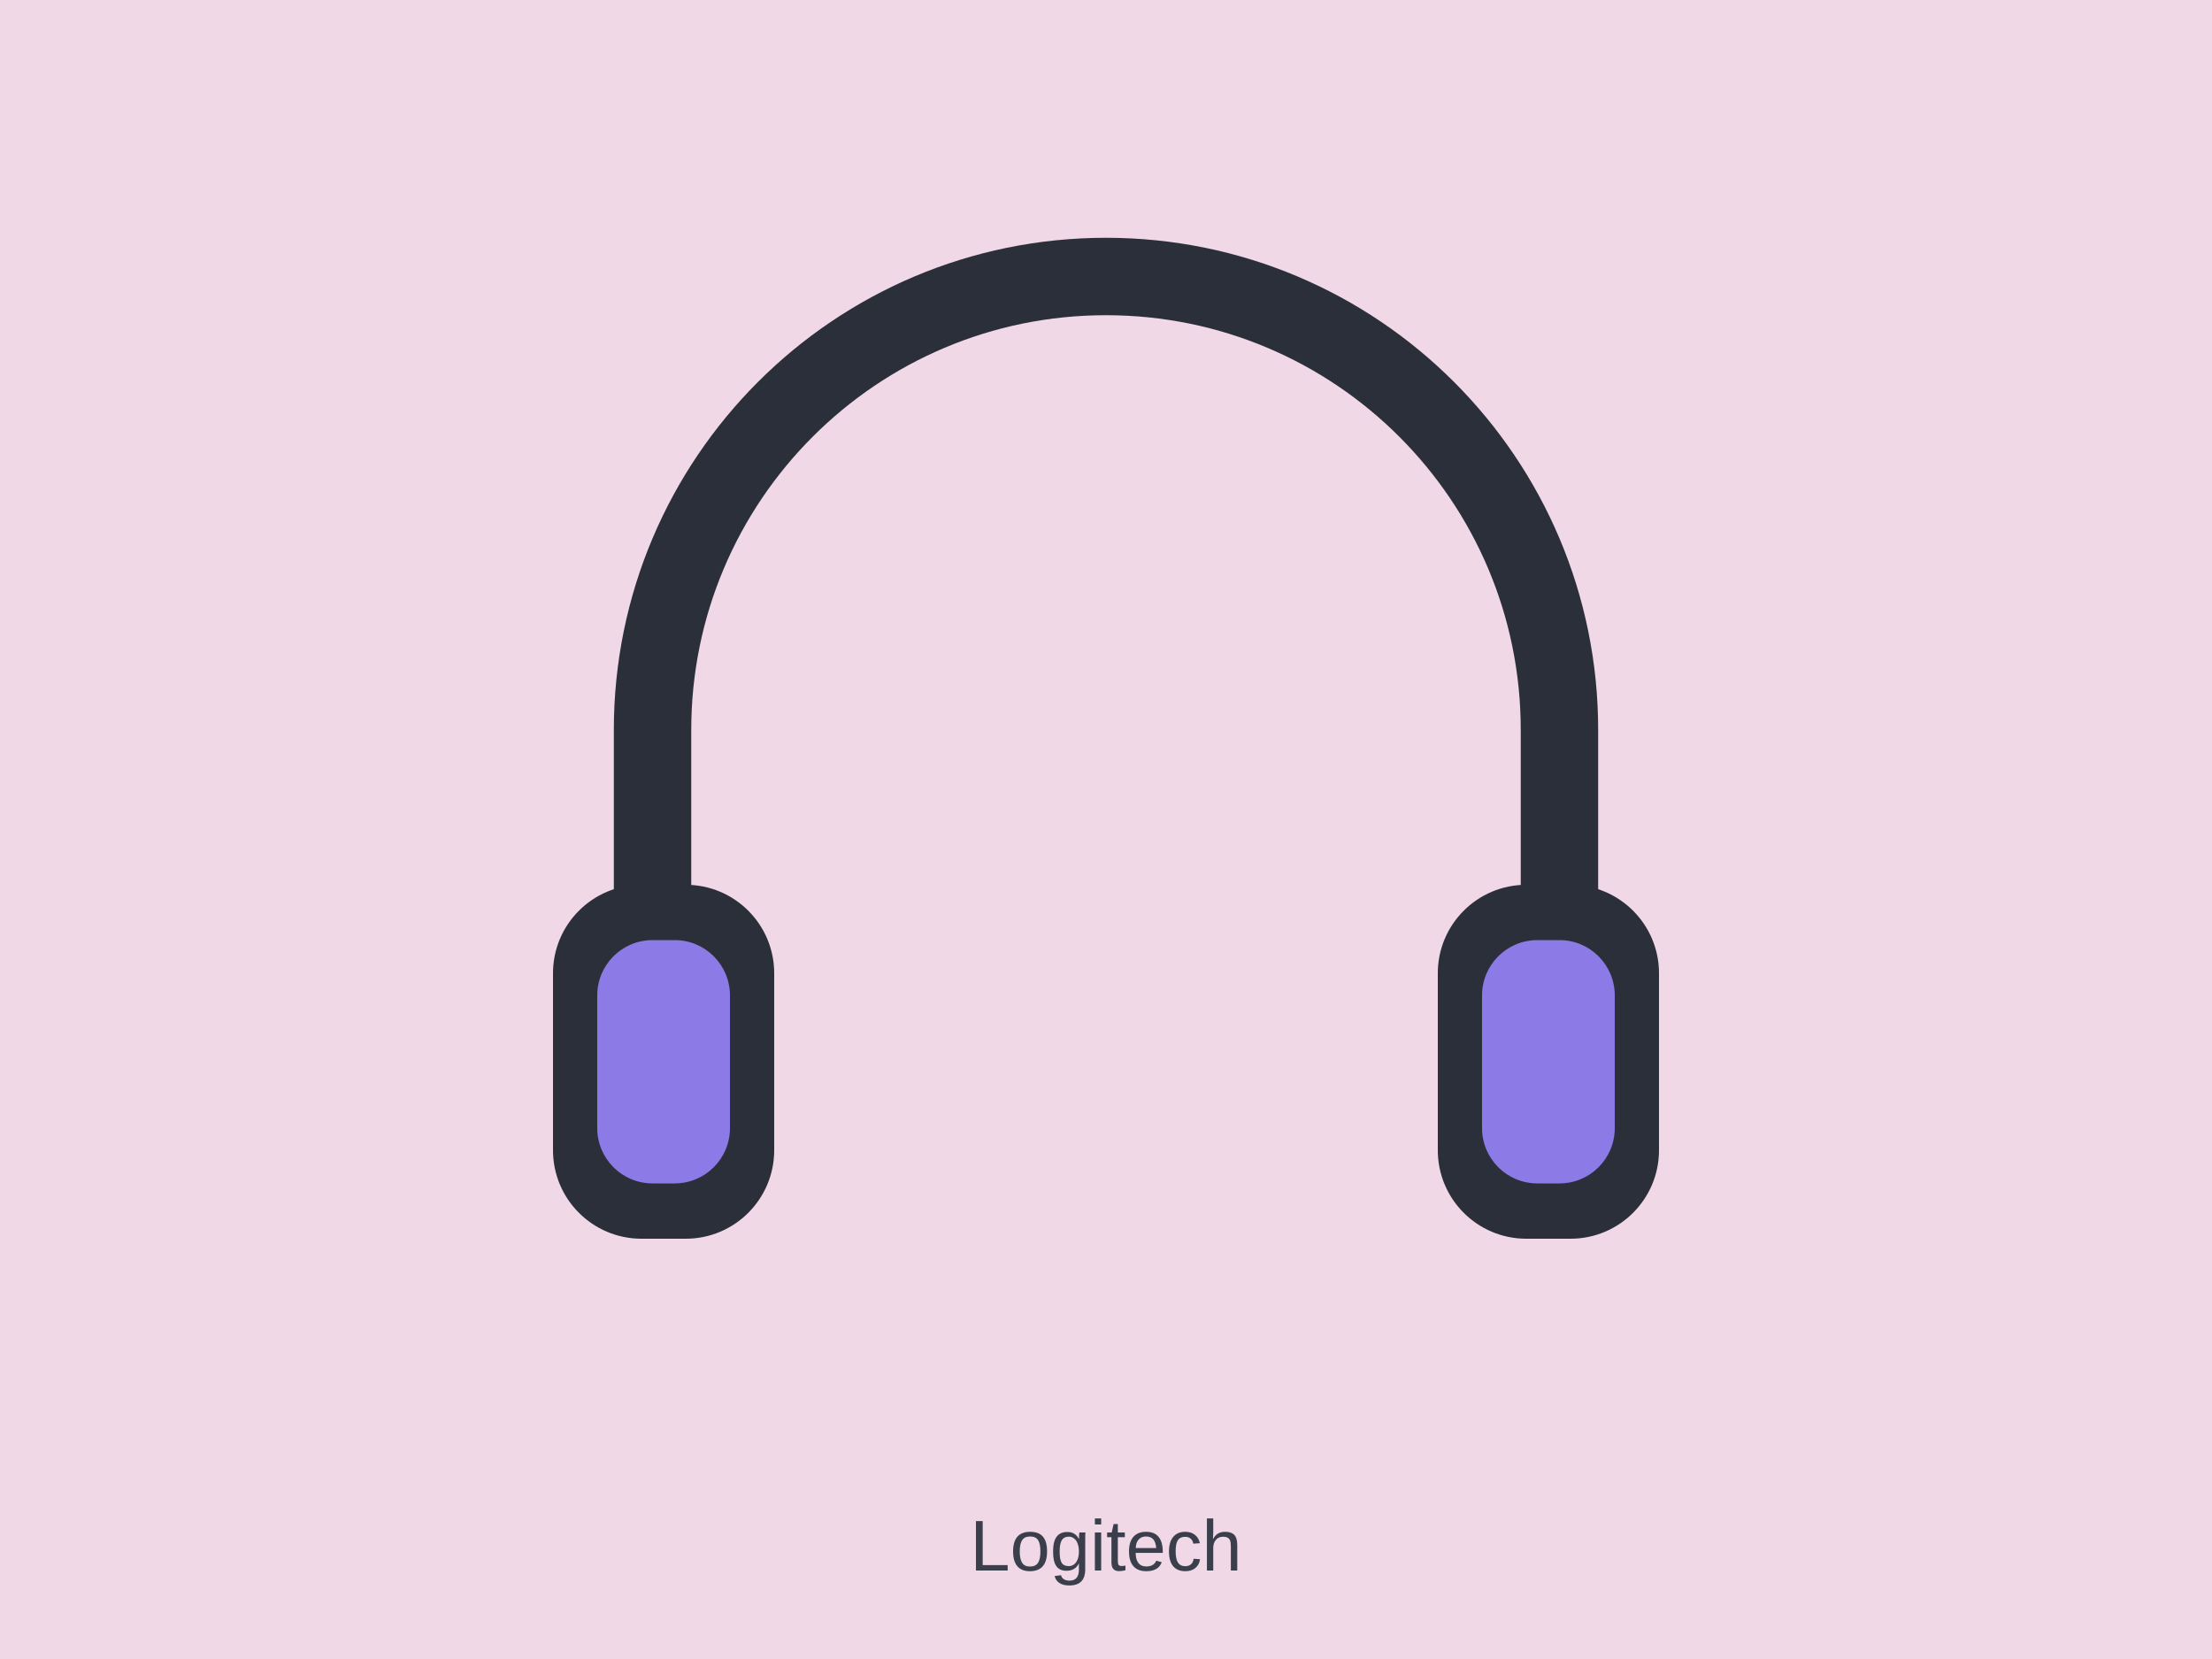
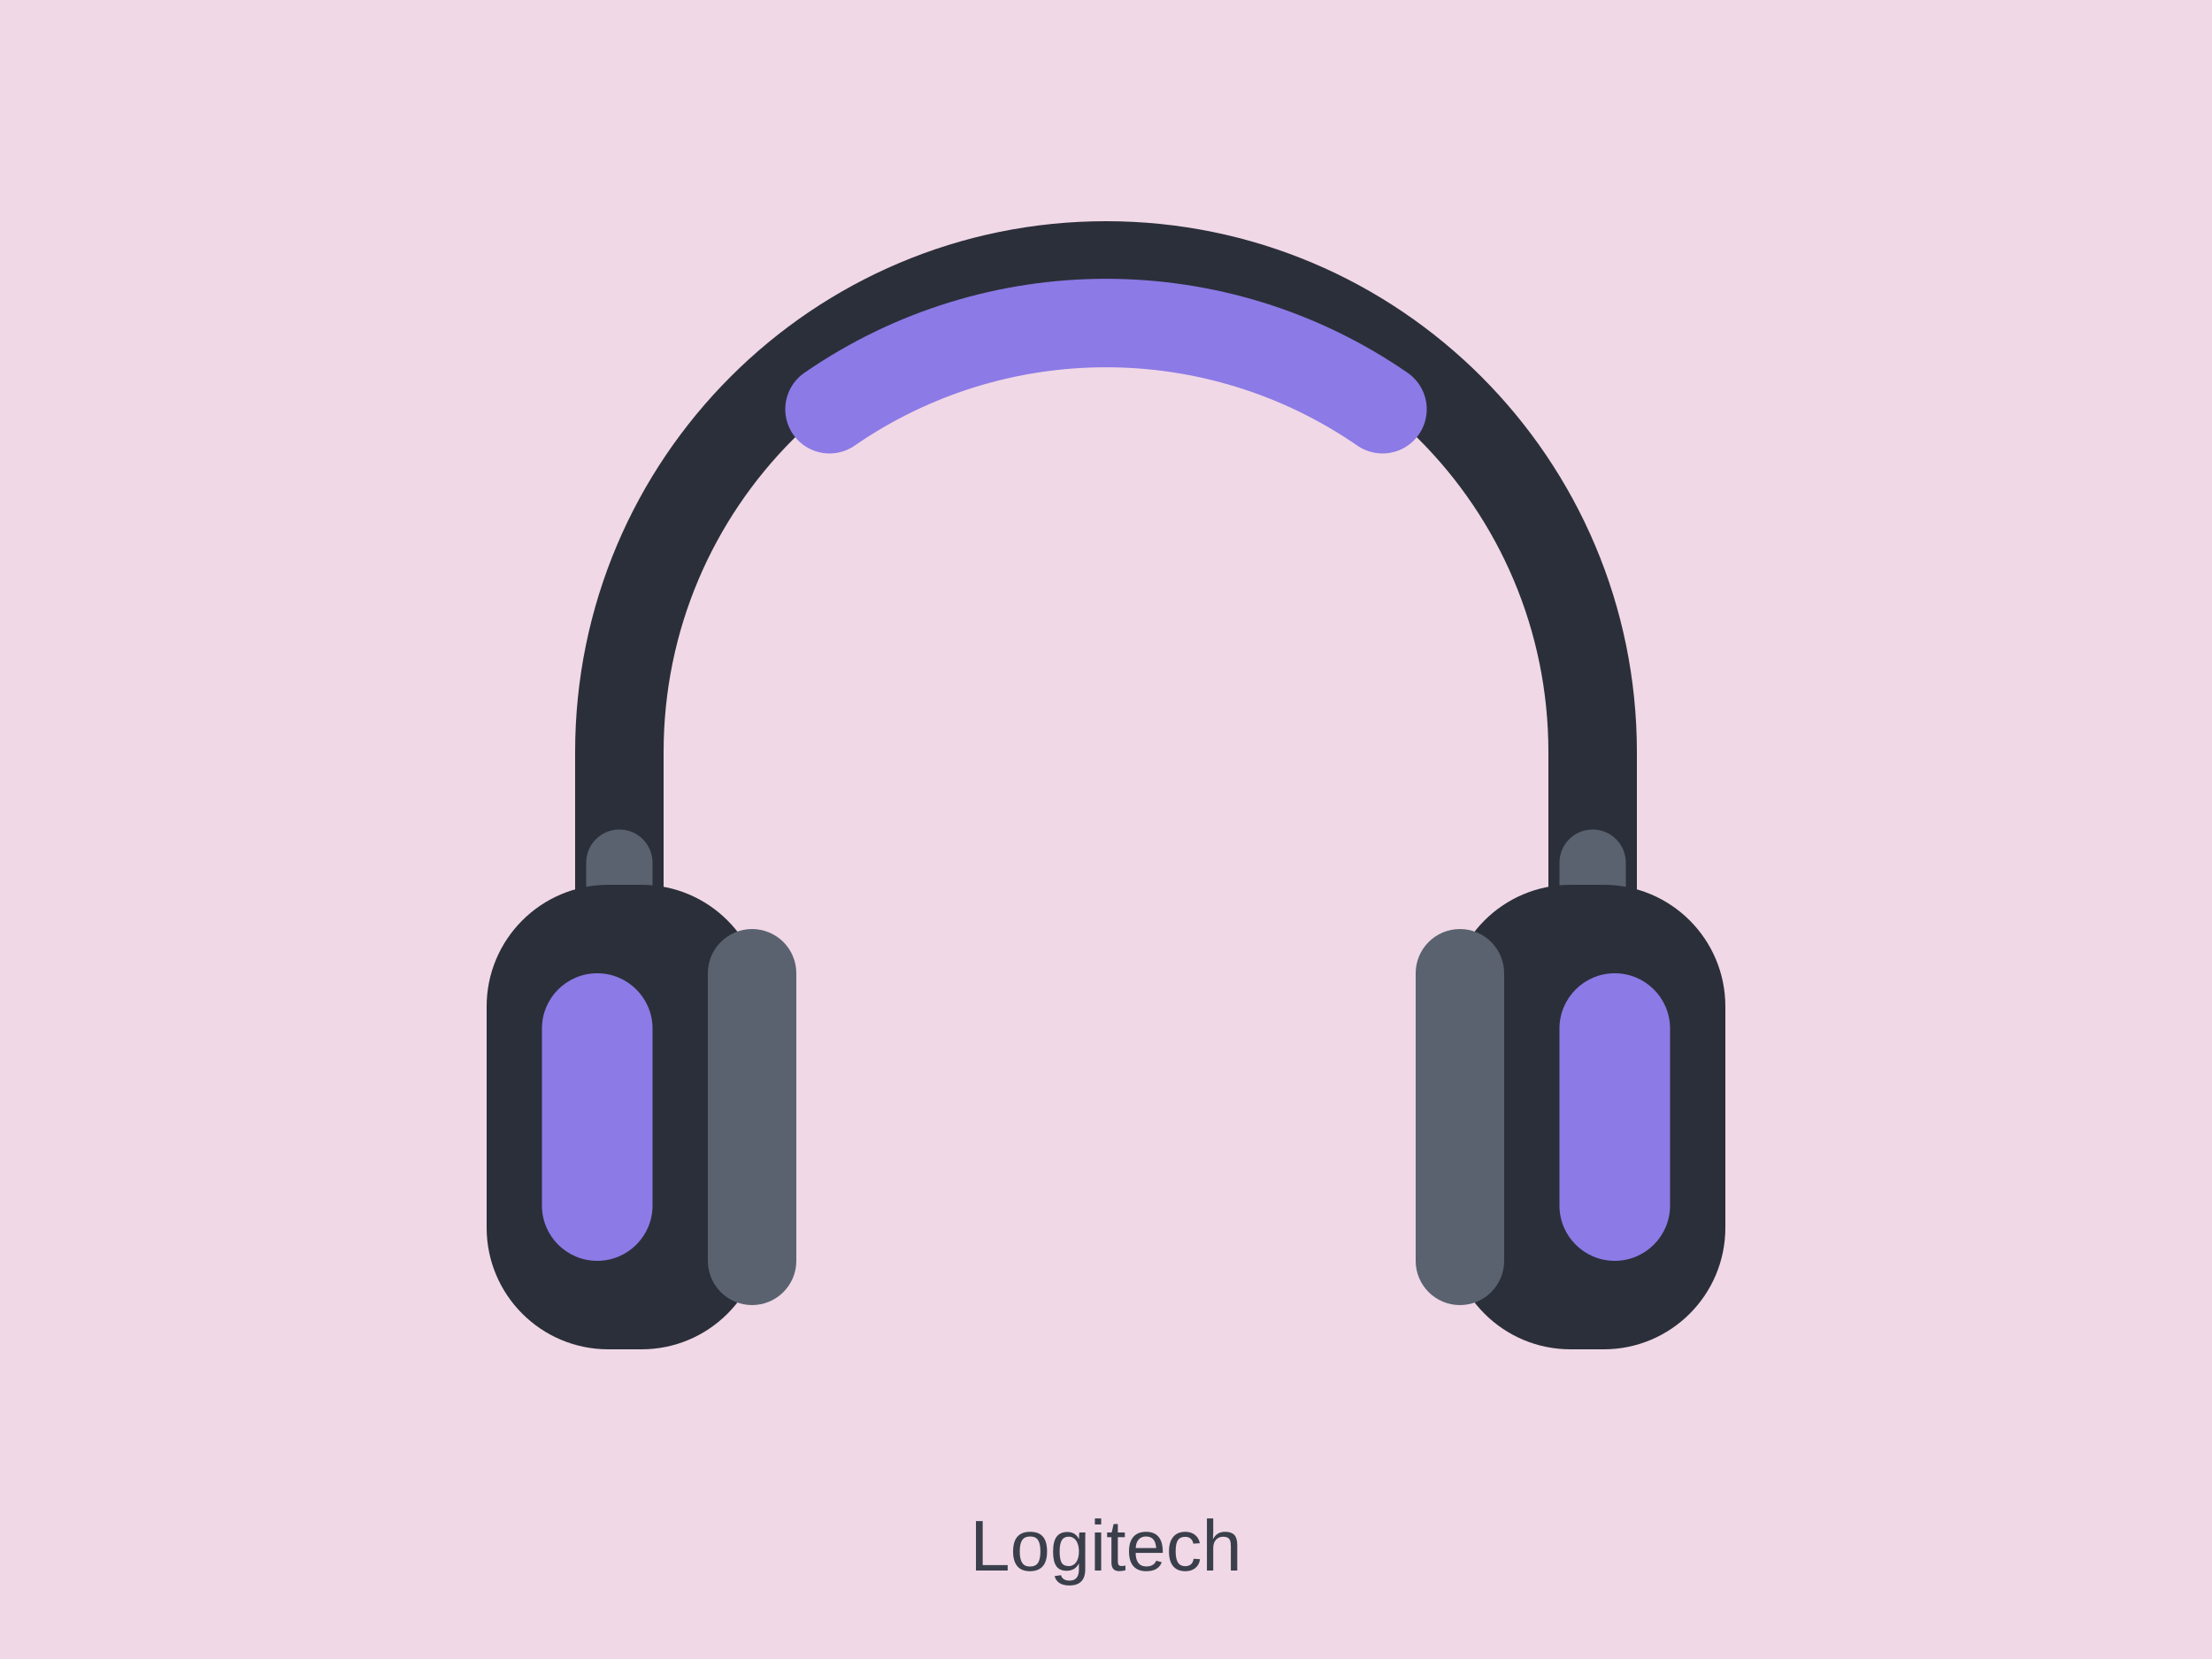
<svg xmlns="http://www.w3.org/2000/svg" viewBox="0 0 400 300" width="400" height="300" role="img" aria-label="Logitech G PRO X Gaming Headset">
  <rect width="400" height="300" fill="#f0d8e6" />
-   <path d="M118 178 V132 A82 82 0 0 1 282 132 V178" fill="none" stroke="#2b2f3a" stroke-width="14" stroke-linecap="round" />
-   <rect x="100" y="160" width="40" height="64" rx="16" fill="#2b2f3a" />
-   <rect x="260" y="160" width="40" height="64" rx="16" fill="#2b2f3a" />
-   <rect x="108" y="170" width="24" height="44" rx="10" fill="#8c7ae6" />
-   <rect x="268" y="170" width="24" height="44" rx="10" fill="#8c7ae6" />
+   <path d="M112 172 V136 A88 88 0 0 1 288 136 V172" fill="none" stroke="#2b2f3a" stroke-width="16" stroke-linecap="round" />
+   <path d="M150 74 A88 88 0 0 1 250 74" fill="none" stroke="#8c7ae6" stroke-width="16" stroke-linecap="round" />
+   <rect x="106" y="150" width="12" height="30" rx="6" fill="#5a6270" />
+   <rect x="282" y="150" width="12" height="30" rx="6" fill="#5a6270" />
+   <rect x="88" y="160" width="50" height="84" rx="22" fill="#2b2f3a" />
+   <rect x="262" y="160" width="50" height="84" rx="22" fill="#2b2f3a" />
+   <rect x="128" y="168" width="16" height="68" rx="8" fill="#5a6270" />
+   <rect x="256" y="168" width="16" height="68" rx="8" fill="#5a6270" />
+   <rect x="98" y="176" width="20" height="52" rx="10" fill="#8c7ae6" />
+   <rect x="282" y="176" width="20" height="52" rx="10" fill="#8c7ae6" />
  <text x="200" y="284" font-family="Arial, Helvetica, sans-serif" font-size="13" text-anchor="middle" fill="#3a3f4b">Logitech</text>
</svg>
